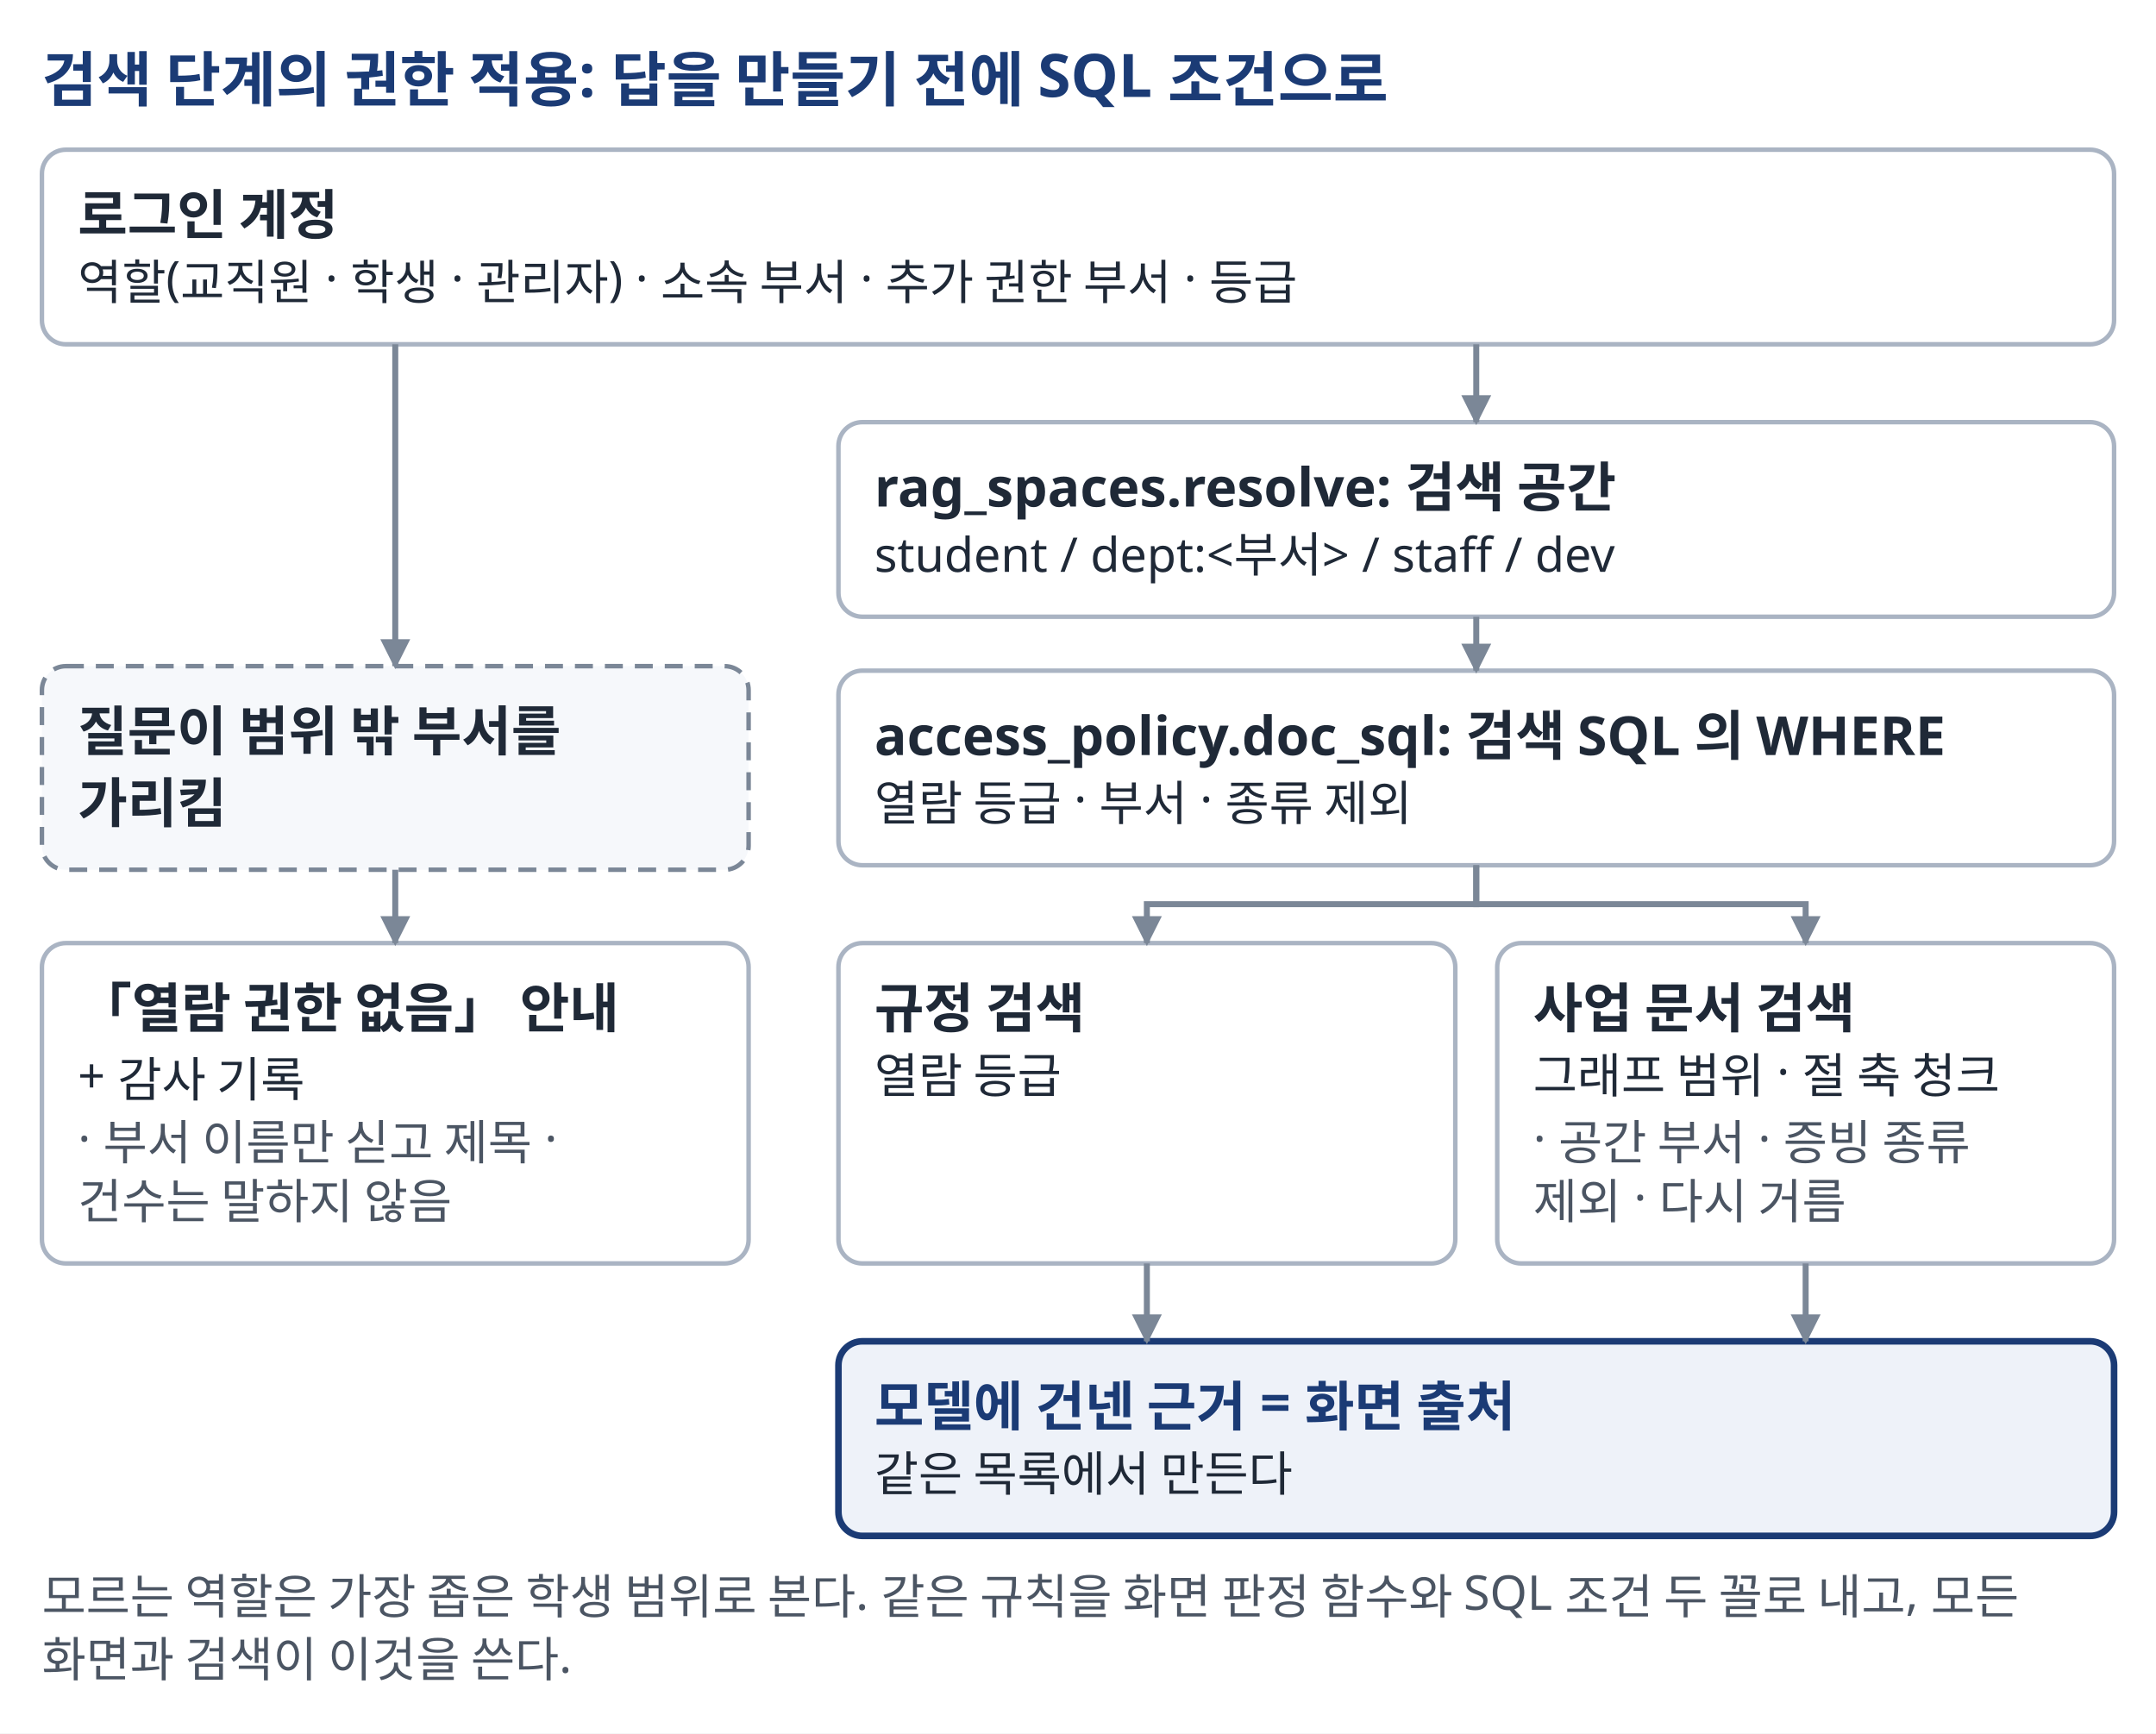
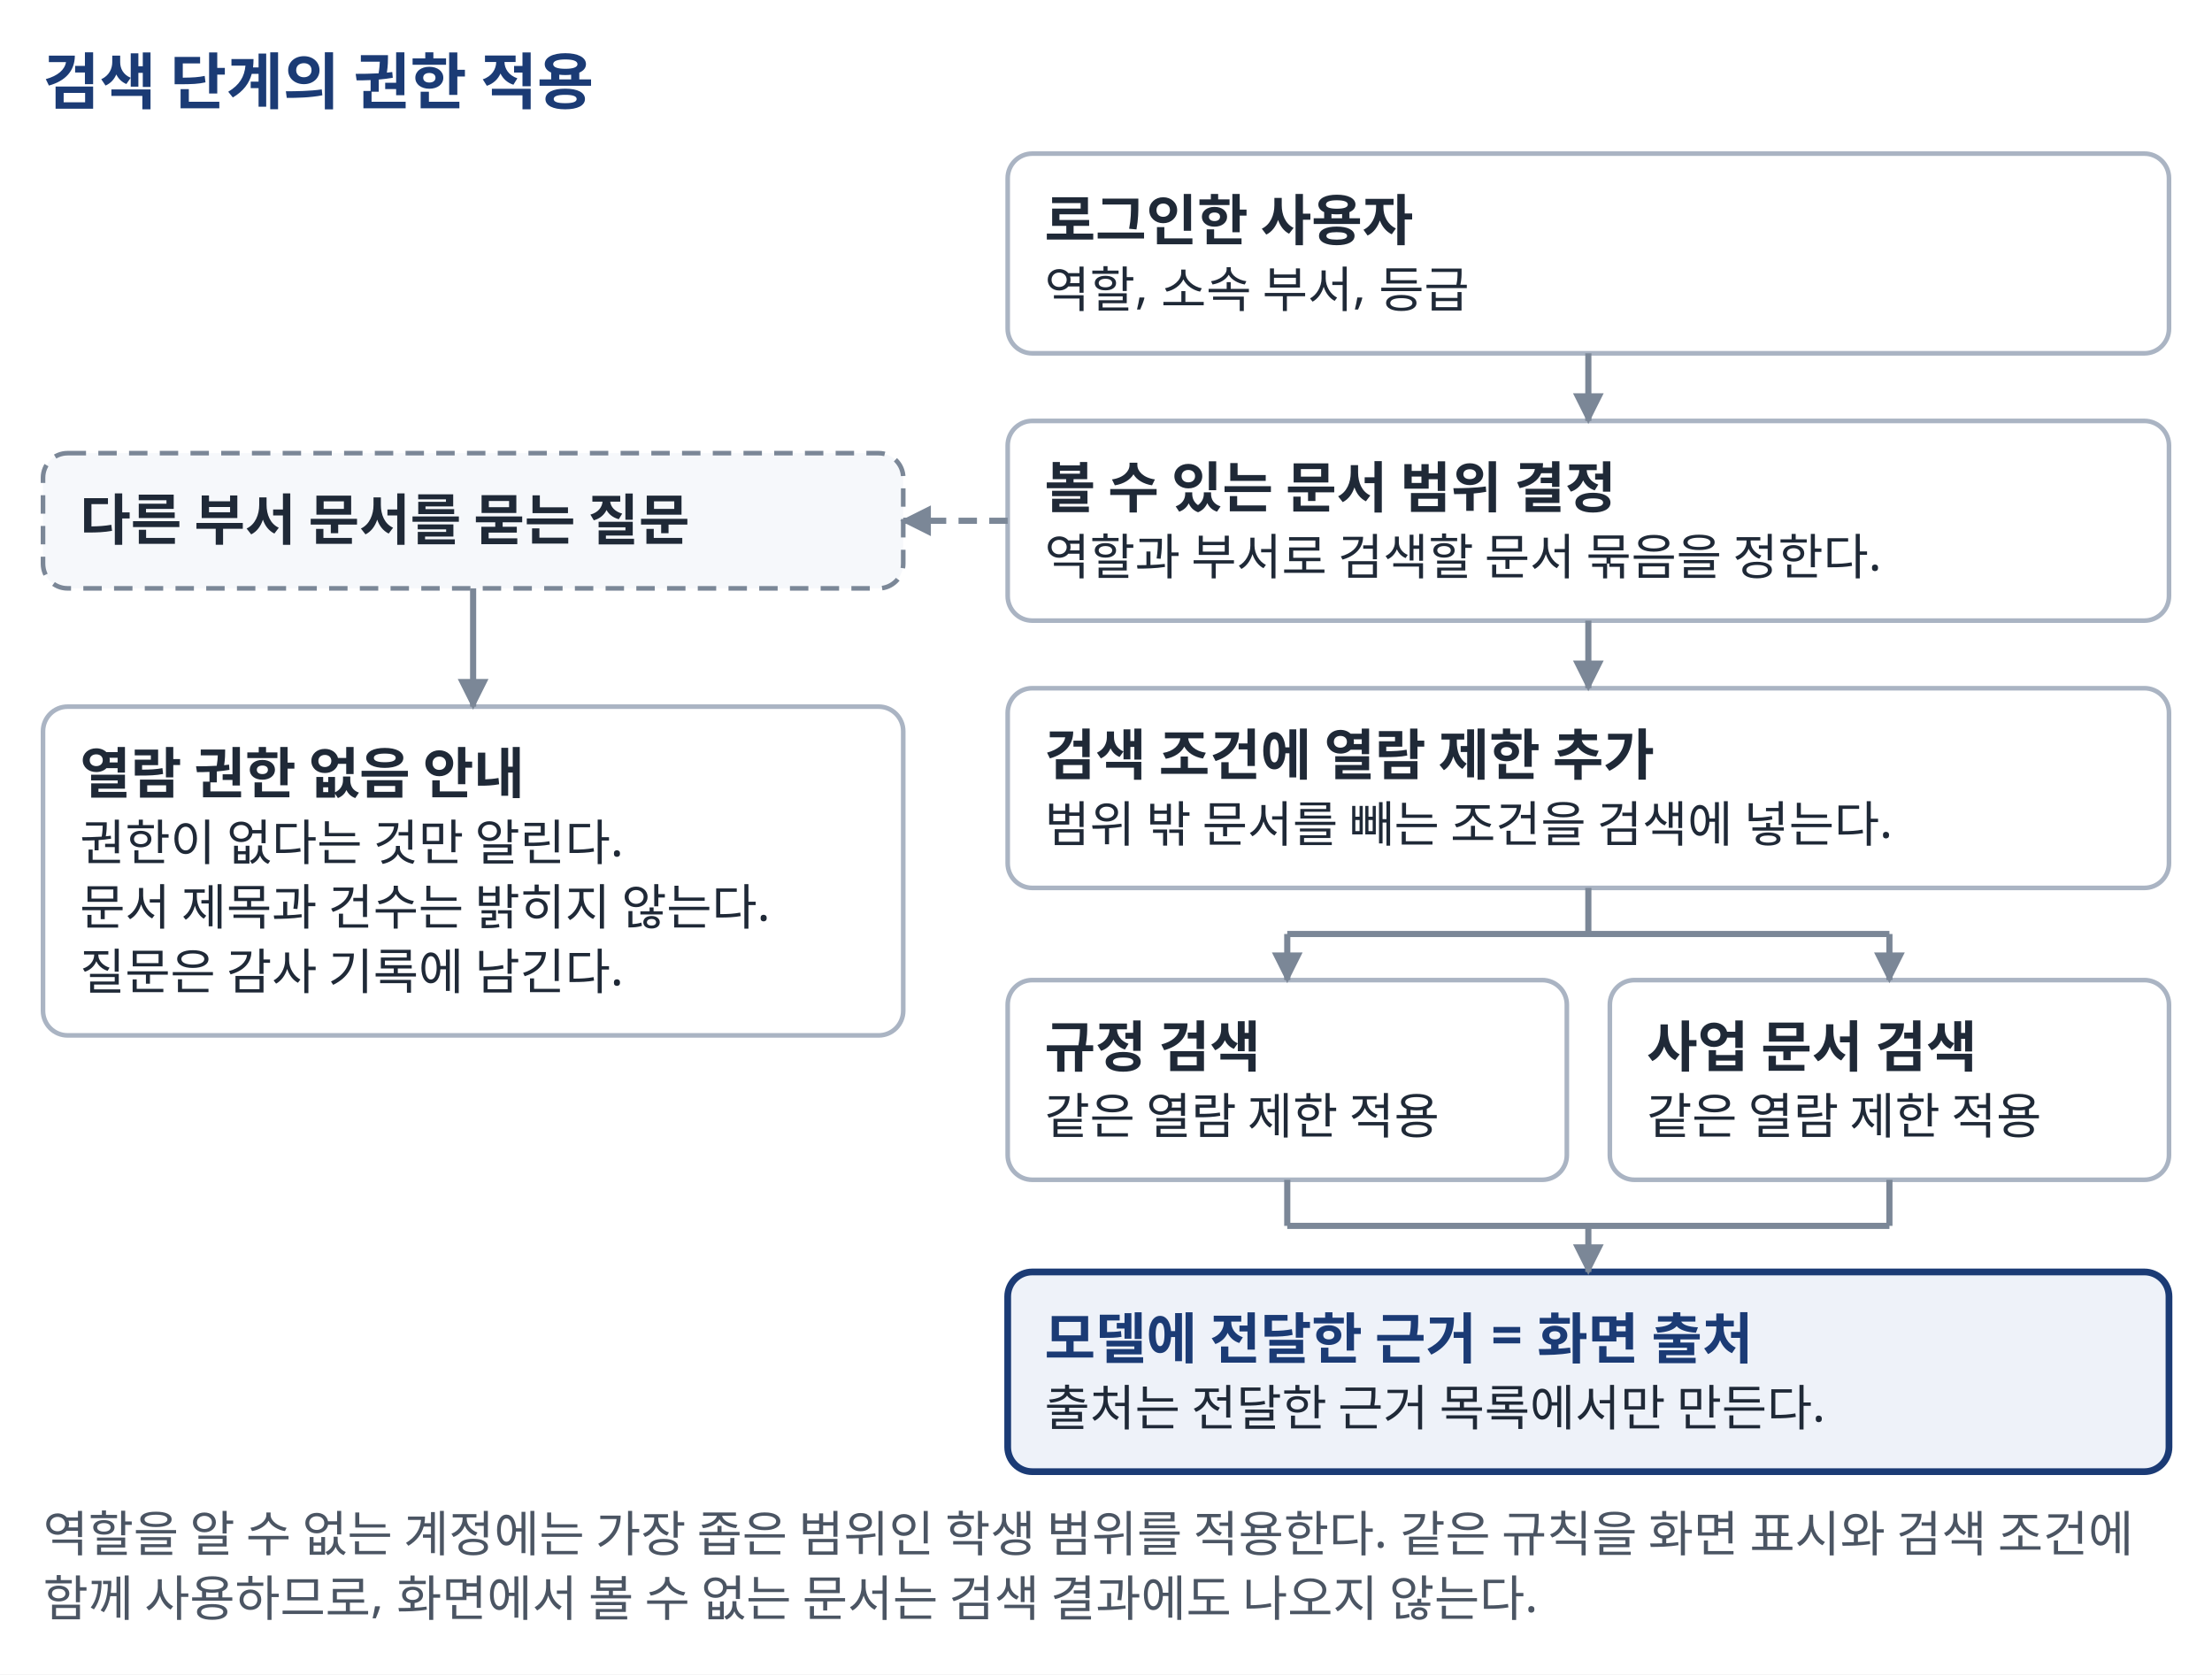
- <svg xmlns="http://www.w3.org/2000/svg" width="720" height="579" viewBox="0 0 720 579" font-family="Pretendard, 'Noto Sans KR', 'Apple SD Gothic Neo', 'Malgun Gothic', sans-serif">
+ <svg xmlns="http://www.w3.org/2000/svg" width="720" height="545" viewBox="0 0 720 545" font-family="Pretendard, 'Noto Sans KR', 'Apple SD Gothic Neo', 'Malgun Gothic', sans-serif">
  <defs>
    <marker id="head" viewBox="0 0 10 10" refX="9" refY="5" markerWidth="5" markerHeight="5" orient="auto-start-reverse">
      <path d="M0,0 L10,5 L0,10 z" fill="#7b8797" />
    </marker>
    <marker id="tail" viewBox="0 0 10 10" refX="9" refY="5" markerWidth="5" markerHeight="5" orient="auto-start-reverse">
      <path d="M0,0 L10,5 L0,10 z" fill="#7b8797" />
    </marker>
  </defs>
-   <rect width="720" height="579" fill="#ffffff" />
-   <text x="14.0" y="33.8" font-size="20" font-weight="700" fill="#1b3b75" text-anchor="start">검색 단계의 권한 적용: 답을 만들기 전에 SQL 조건으로</text>
-   <rect x="14.0" y="50.0" width="692.0" height="65.0" rx="8" fill="#ffffff" stroke="#aab4c3" stroke-width="1.5" />
-   <text x="26.0" y="78.2" font-size="18" font-weight="700" fill="#1f2937" text-anchor="start">로그인 계정</text>
-   <text x="26.0" y="100.0" font-size="16" font-weight="400" fill="#1f2937" text-anchor="start">역할(교직원 · 학생 · 관리자) · 소속 부서 · 추가 권한 부서 · 등급</text>
-   <rect x="280.0" y="141.0" width="426.0" height="65.0" rx="8" fill="#ffffff" stroke="#aab4c3" stroke-width="1.5" />
-   <text x="292.0" y="169.2" font-size="18" font-weight="700" fill="#1f2937" text-anchor="start">rag_spaces.resolve: 검색 공간</text>
-   <text x="292.0" y="191.0" font-size="16" font-weight="400" fill="#1f2937" text-anchor="start">student / dept:&lt;부서&gt; / staff / dev</text>
-   <path d="M493.0,115.0 L493.0,141.0" fill="none" stroke="#7b8797" stroke-width="2.0" marker-end="url(#head)" />
-   <rect x="280.0" y="224.0" width="426.0" height="65.0" rx="8" fill="#ffffff" stroke="#aab4c3" stroke-width="1.5" />
-   <text x="292.0" y="252.2" font-size="18" font-weight="700" fill="#1f2937" text-anchor="start">access_policy.doc_sql: 검색 SQL 의 WHERE</text>
-   <text x="292.0" y="274.0" font-size="16" font-weight="400" fill="#1f2937" text-anchor="start">열람 등급 · 부서 · 종류 제외</text>
-   <path d="M493.0,206.0 L493.0,224.0" fill="none" stroke="#7b8797" stroke-width="2.0" marker-end="url(#head)" />
-   <rect x="280.0" y="315.0" width="206.0" height="107.0" rx="8" fill="#ffffff" stroke="#aab4c3" stroke-width="1.5" />
-   <text x="292.0" y="343.2" font-size="18" font-weight="700" fill="#1f2937" text-anchor="start">규정 검색</text>
-   <text x="292.0" y="365.0" font-size="16" font-weight="400" fill="#1f2937" text-anchor="start">열람 등급</text>
-   <rect x="500.0" y="315.0" width="206.0" height="107.0" rx="8" fill="#ffffff" stroke="#aab4c3" stroke-width="1.5" />
-   <text x="512.0" y="343.2" font-size="18" font-weight="700" fill="#1f2937" text-anchor="start">사업 문서 검색</text>
-   <text x="512.0" y="365.0" font-size="16" font-weight="400" fill="#1f2937" text-anchor="start">그래프 범위 · 절 축 청크</text>
-   <text x="512.0" y="386.0" font-size="16" font-weight="400" fill="#4b5563" text-anchor="start">· 공간 부서 · 증빙 종류</text>
-   <text x="512.0" y="407.0" font-size="16" font-weight="400" fill="#4b5563" text-anchor="start">제외 · 다시 거름</text>
-   <path d="M493.0,289.0 L493.0,302.0 L383.0,302.0 L383.0,315.0" fill="none" stroke="#7b8797" stroke-width="2.0" marker-end="url(#head)" />
-   <path d="M493.0,289.0 L493.0,302.0 L603.0,302.0 L603.0,315.0" fill="none" stroke="#7b8797" stroke-width="2.0" marker-end="url(#head)" />
-   <rect x="280.0" y="448.0" width="426.0" height="65.0" rx="8" fill="#eef2f9" stroke="#1b3b75" stroke-width="2.2" />
-   <text x="292.0" y="476.2" font-size="18" font-weight="700" fill="#1b3b75" text-anchor="start">모델에 건넨 근거 = 화면 출처</text>
-   <text x="292.0" y="498.0" font-size="16" font-weight="400" fill="#1f2937" text-anchor="start">같은 목록에서 만든다</text>
-   <path d="M383.0,422.0 L383.0,448.0" fill="none" stroke="#7b8797" stroke-width="2.0" marker-end="url(#head)" />
-   <path d="M603.0,422.0 L603.0,448.0" fill="none" stroke="#7b8797" stroke-width="2.0" marker-end="url(#head)" />
-   <rect x="14.0" y="222.5" width="236.0" height="68.0" rx="8" fill="#f6f8fb" stroke="#7b8797" stroke-width="1.5" stroke-dasharray="6 4" />
-   <text x="26.0" y="250.7" font-size="18" font-weight="700" fill="#1f2937" text-anchor="start">질문이 범위 밖 부서를</text>
-   <text x="26.0" y="274.7" font-size="18" font-weight="700" fill="#1f2937" text-anchor="start">가리킴</text>
-   <path d="M132.0,115.0 L132.0,222.5" fill="none" stroke="#7b8797" stroke-width="2.0" marker-end="url(#head)" />
-   <rect x="14.0" y="315.0" width="236.0" height="107.0" rx="8" fill="#ffffff" stroke="#aab4c3" stroke-width="1.5" />
-   <text x="26.0" y="343.2" font-size="18" font-weight="700" fill="#1f2937" text-anchor="start">「열람 권한 없음」 안내</text>
-   <text x="26.0" y="365.0" font-size="16" font-weight="400" fill="#1f2937" text-anchor="start">+ 감사 기록</text>
-   <text x="26.0" y="386.0" font-size="16" font-weight="400" fill="#4b5563" text-anchor="start">· 부서 이름만 싣고 제목 ·</text>
-   <text x="26.0" y="407.0" font-size="16" font-weight="400" fill="#4b5563" text-anchor="start">건수는 말하지 않음</text>
-   <path d="M132.0,290.5 L132.0,315.0" fill="none" stroke="#7b8797" stroke-width="2.0" marker-end="url(#head)" />
-   <text x="14.0" y="539.0" font-size="16" font-weight="400" fill="#4b5563" text-anchor="start">모르는 역할은 가장 좁은 학생 범위로 본다. 같은 규칙을 화면 판정 함수와 SQL 조건 두 꼴로 내고, 모든</text>
-   <text x="14.0" y="560.0" font-size="16" font-weight="400" fill="#4b5563" text-anchor="start">화면과 검색이 이것을 쓴다.</text>
+   <rect width="720" height="545" fill="#ffffff" />
+   <text x="14.0" y="33.8" font-size="20" font-weight="700" fill="#1b3b75" text-anchor="start">검색 단계의 권한 적용</text>
+   <rect x="328.0" y="50.0" width="378.0" height="65.0" rx="8" fill="#ffffff" stroke="#aab4c3" stroke-width="1.5" />
+   <text x="340.0" y="78.2" font-size="18" font-weight="700" fill="#1f2937" text-anchor="start">로그인한 사용자</text>
+   <text x="340.0" y="100.0" font-size="16" font-weight="400" fill="#1f2937" text-anchor="start">역할, 소속 부서, 등급</text>
+   <rect x="328.0" y="137.0" width="378.0" height="65.0" rx="8" fill="#ffffff" stroke="#aab4c3" stroke-width="1.5" />
+   <text x="340.0" y="165.2" font-size="18" font-weight="700" fill="#1f2937" text-anchor="start">볼 수 있는 문서 범위 결정</text>
+   <text x="340.0" y="187.0" font-size="16" font-weight="400" fill="#1f2937" text-anchor="start">역할과 부서로 검색할 문서 묶음을 정한다.</text>
+   <path d="M517.0,115.0 L517.0,137.0" fill="none" stroke="#7b8797" stroke-width="2.0" marker-end="url(#head)" />
+   <rect x="328.0" y="224.0" width="378.0" height="65.0" rx="8" fill="#ffffff" stroke="#aab4c3" stroke-width="1.5" />
+   <text x="340.0" y="252.2" font-size="18" font-weight="700" fill="#1f2937" text-anchor="start">검색 조건에 열람 제한 추가</text>
+   <text x="340.0" y="274.0" font-size="16" font-weight="400" fill="#1f2937" text-anchor="start">범위 밖 문서를 빼는 조건을 검색에 넣는다.</text>
+   <path d="M517.0,202.0 L517.0,224.0" fill="none" stroke="#7b8797" stroke-width="2.0" marker-end="url(#head)" />
+   <rect x="328.0" y="319.0" width="182.0" height="65.0" rx="8" fill="#ffffff" stroke="#aab4c3" stroke-width="1.5" />
+   <text x="340.0" y="347.2" font-size="18" font-weight="700" fill="#1f2937" text-anchor="start">규정 검색</text>
+   <text x="340.0" y="369.0" font-size="16" font-weight="400" fill="#1f2937" text-anchor="start">같은 열람 제한 적용</text>
+   <rect x="524.0" y="319.0" width="182.0" height="65.0" rx="8" fill="#ffffff" stroke="#aab4c3" stroke-width="1.5" />
+   <text x="536.0" y="347.2" font-size="18" font-weight="700" fill="#1f2937" text-anchor="start">사업 문서 검색</text>
+   <text x="536.0" y="369.0" font-size="16" font-weight="400" fill="#1f2937" text-anchor="start">같은 열람 제한 적용</text>
+   <path d="M517.0,289.0 L517.0,304.0" fill="none" stroke="#7b8797" stroke-width="2.0" />
+   <path d="M419.0,304.0 L615.0,304.0" fill="none" stroke="#7b8797" stroke-width="2.0" />
+   <path d="M419.0,304.0 L419.0,319.0" fill="none" stroke="#7b8797" stroke-width="2.0" marker-end="url(#head)" />
+   <path d="M615.0,304.0 L615.0,319.0" fill="none" stroke="#7b8797" stroke-width="2.0" marker-end="url(#head)" />
+   <rect x="328.0" y="414.0" width="378.0" height="65.0" rx="8" fill="#eef2f9" stroke="#1b3b75" stroke-width="2.2" />
+   <text x="340.0" y="442.2" font-size="18" font-weight="700" fill="#1b3b75" text-anchor="start">모델에 전달한 근거 = 화면 출처</text>
+   <text x="340.0" y="464.0" font-size="16" font-weight="400" fill="#1f2937" text-anchor="start">출처는 전달한 근거 목록에서만 만든다.</text>
+   <path d="M419.0,384.0 L419.0,399.0" fill="none" stroke="#7b8797" stroke-width="2.0" />
+   <path d="M615.0,384.0 L615.0,399.0" fill="none" stroke="#7b8797" stroke-width="2.0" />
+   <path d="M419.0,399.0 L615.0,399.0" fill="none" stroke="#7b8797" stroke-width="2.0" />
+   <path d="M517.0,399.0 L517.0,414.0" fill="none" stroke="#7b8797" stroke-width="2.0" marker-end="url(#head)" />
+   <rect x="14.0" y="147.5" width="280.0" height="44.0" rx="8" fill="#f6f8fb" stroke="#7b8797" stroke-width="1.5" stroke-dasharray="6 4" />
+   <text x="26.0" y="175.7" font-size="18" font-weight="700" fill="#1f2937" text-anchor="start">다른 부서 문서를 묻는 질문</text>
+   <path d="M328.0,169.5 L294.0,169.5" fill="none" stroke="#7b8797" stroke-width="2.0" stroke-dasharray="6 4" marker-end="url(#head)" />
+   <rect x="14.0" y="230.0" width="280.0" height="107.0" rx="8" fill="#ffffff" stroke="#aab4c3" stroke-width="1.5" />
+   <text x="26.0" y="258.2" font-size="18" font-weight="700" fill="#1f2937" text-anchor="start">열람 권한 없음 안내</text>
+   <text x="26.0" y="280.0" font-size="16" font-weight="400" fill="#1f2937" text-anchor="start">권한이 없다는 것만 알린다.</text>
+   <text x="26.0" y="301.0" font-size="16" font-weight="400" fill="#1f2937" text-anchor="start">문서 제목과 건수는 밝히지 않는다.</text>
+   <text x="26.0" y="322.0" font-size="16" font-weight="400" fill="#1f2937" text-anchor="start">질문은 감사 기록에 남긴다.</text>
+   <path d="M154.0,191.5 L154.0,230.0" fill="none" stroke="#7b8797" stroke-width="2.0" marker-end="url(#head)" />
+   <text x="14.0" y="505.0" font-size="16" font-weight="400" fill="#4b5563" text-anchor="start">역할을 알 수 없는 계정에는 가장 좁은 범위인 학생 범위를 적용한다. 같은 규칙을 화면 표시와 검색 조건에</text>
+   <text x="14.0" y="526.0" font-size="16" font-weight="400" fill="#4b5563" text-anchor="start">함께 사용하므로, 화면에서 볼 수 없는 문서는 검색 결과에도 나오지 않는다.</text>
</svg>
